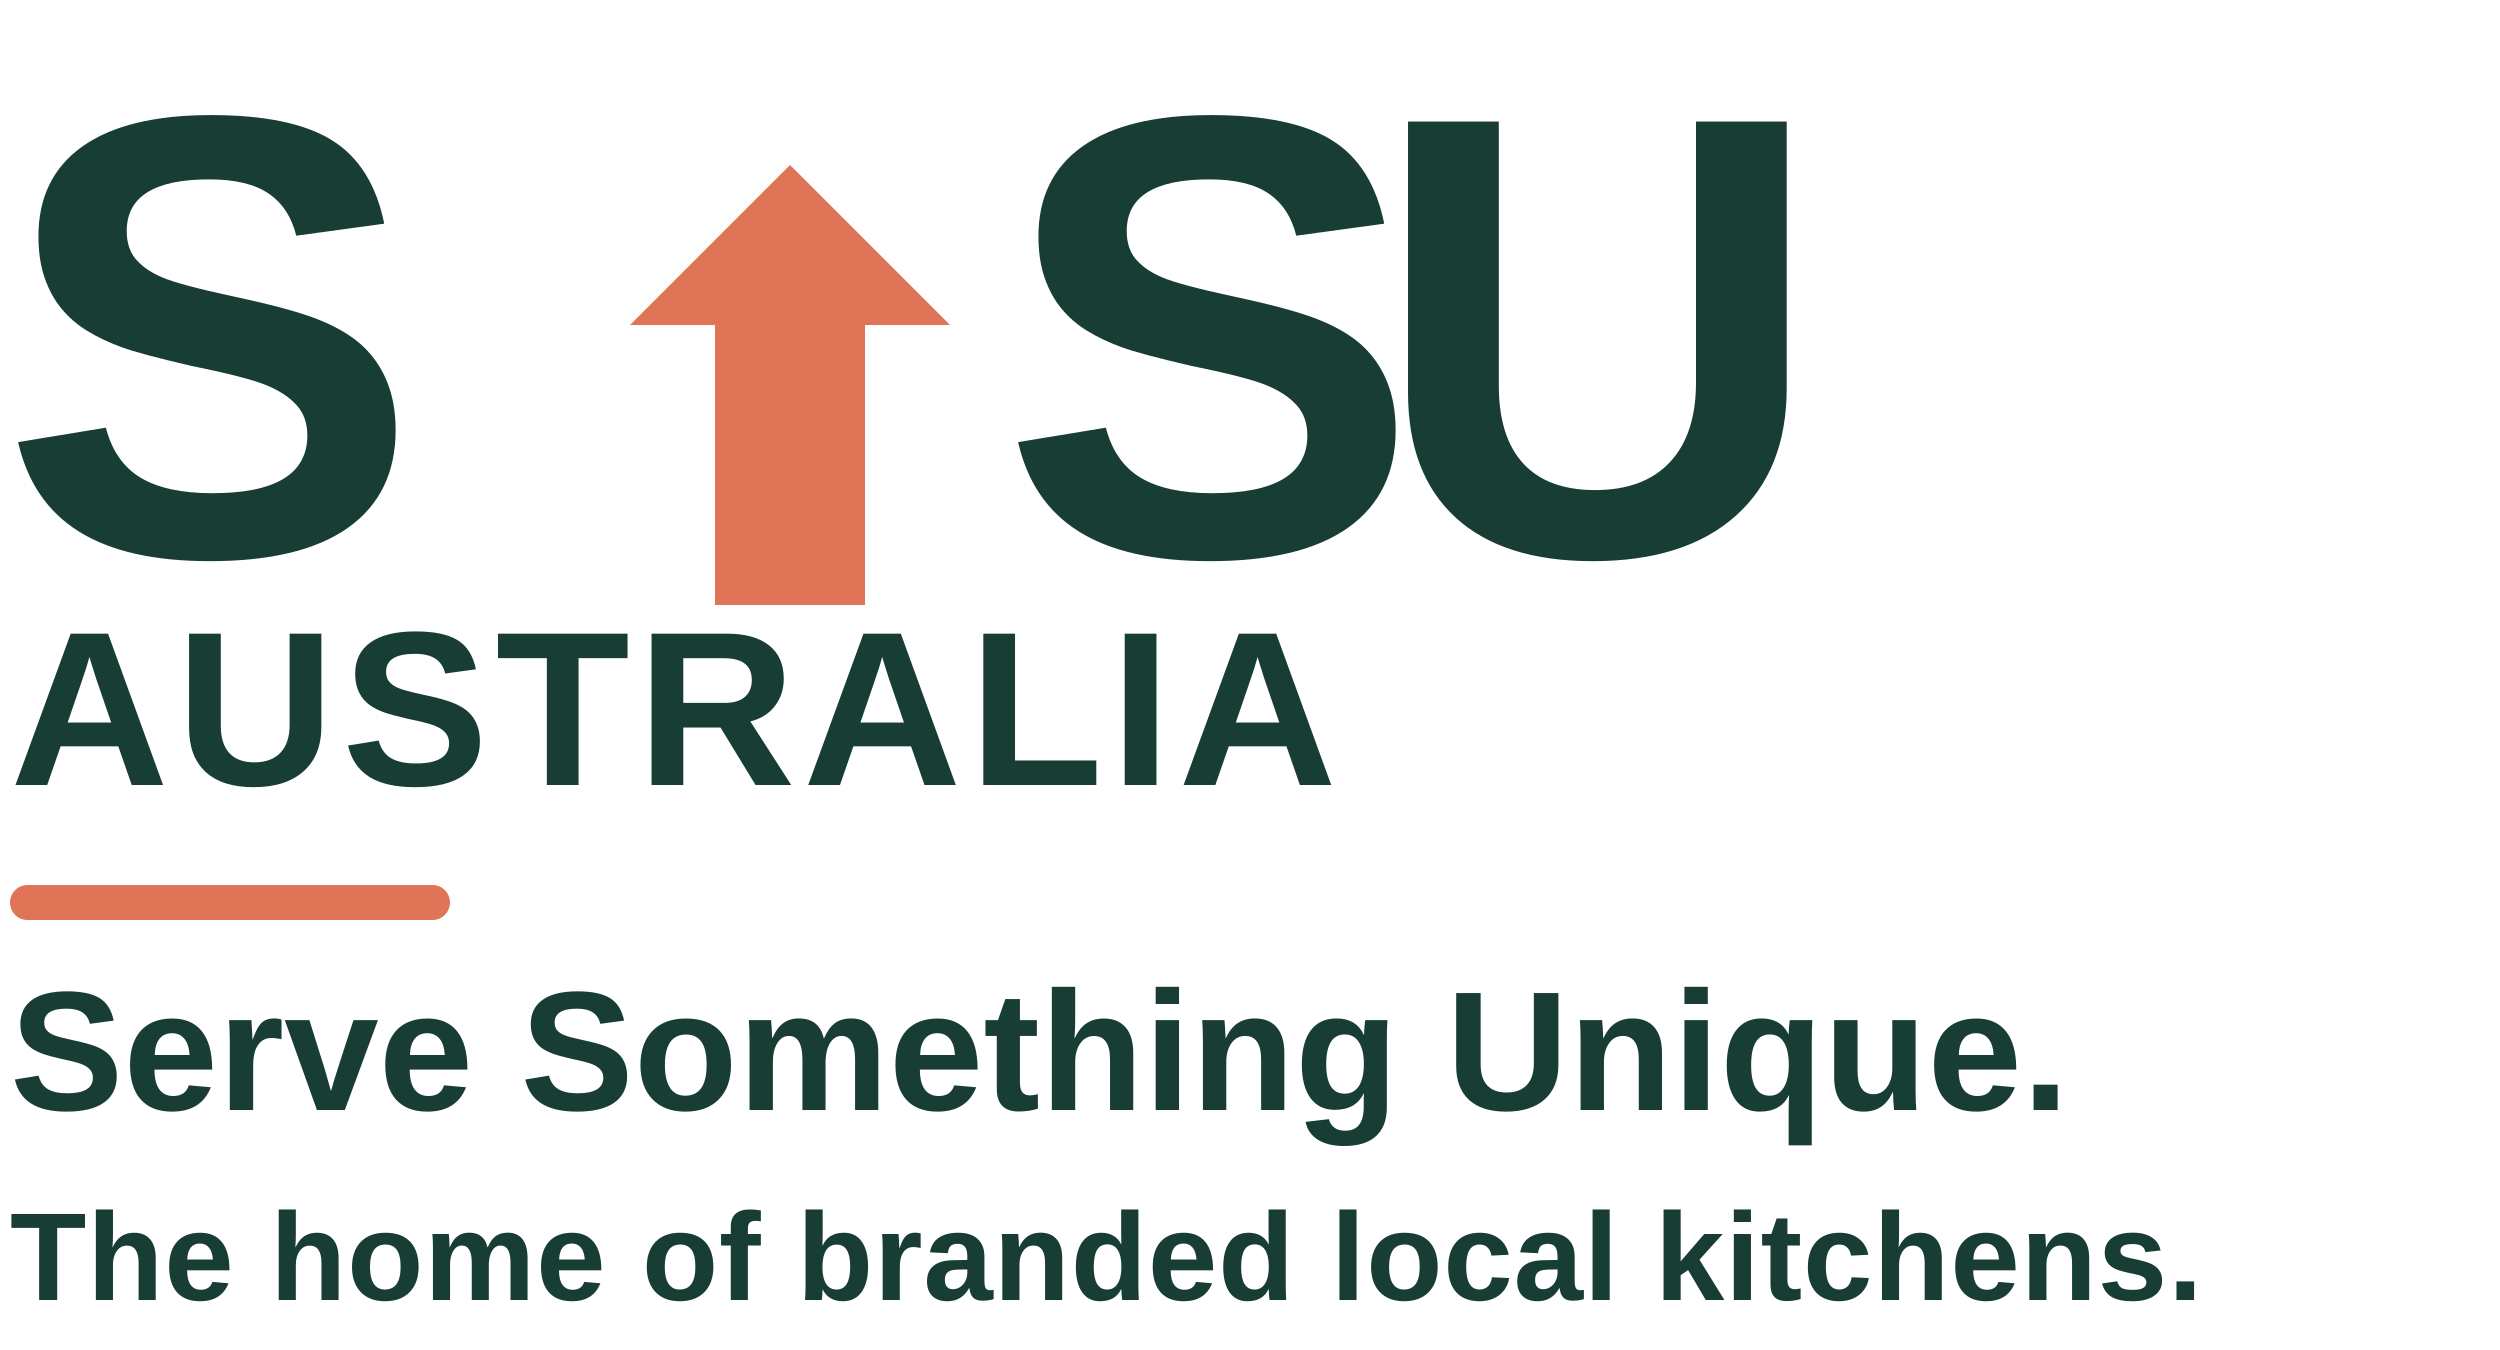
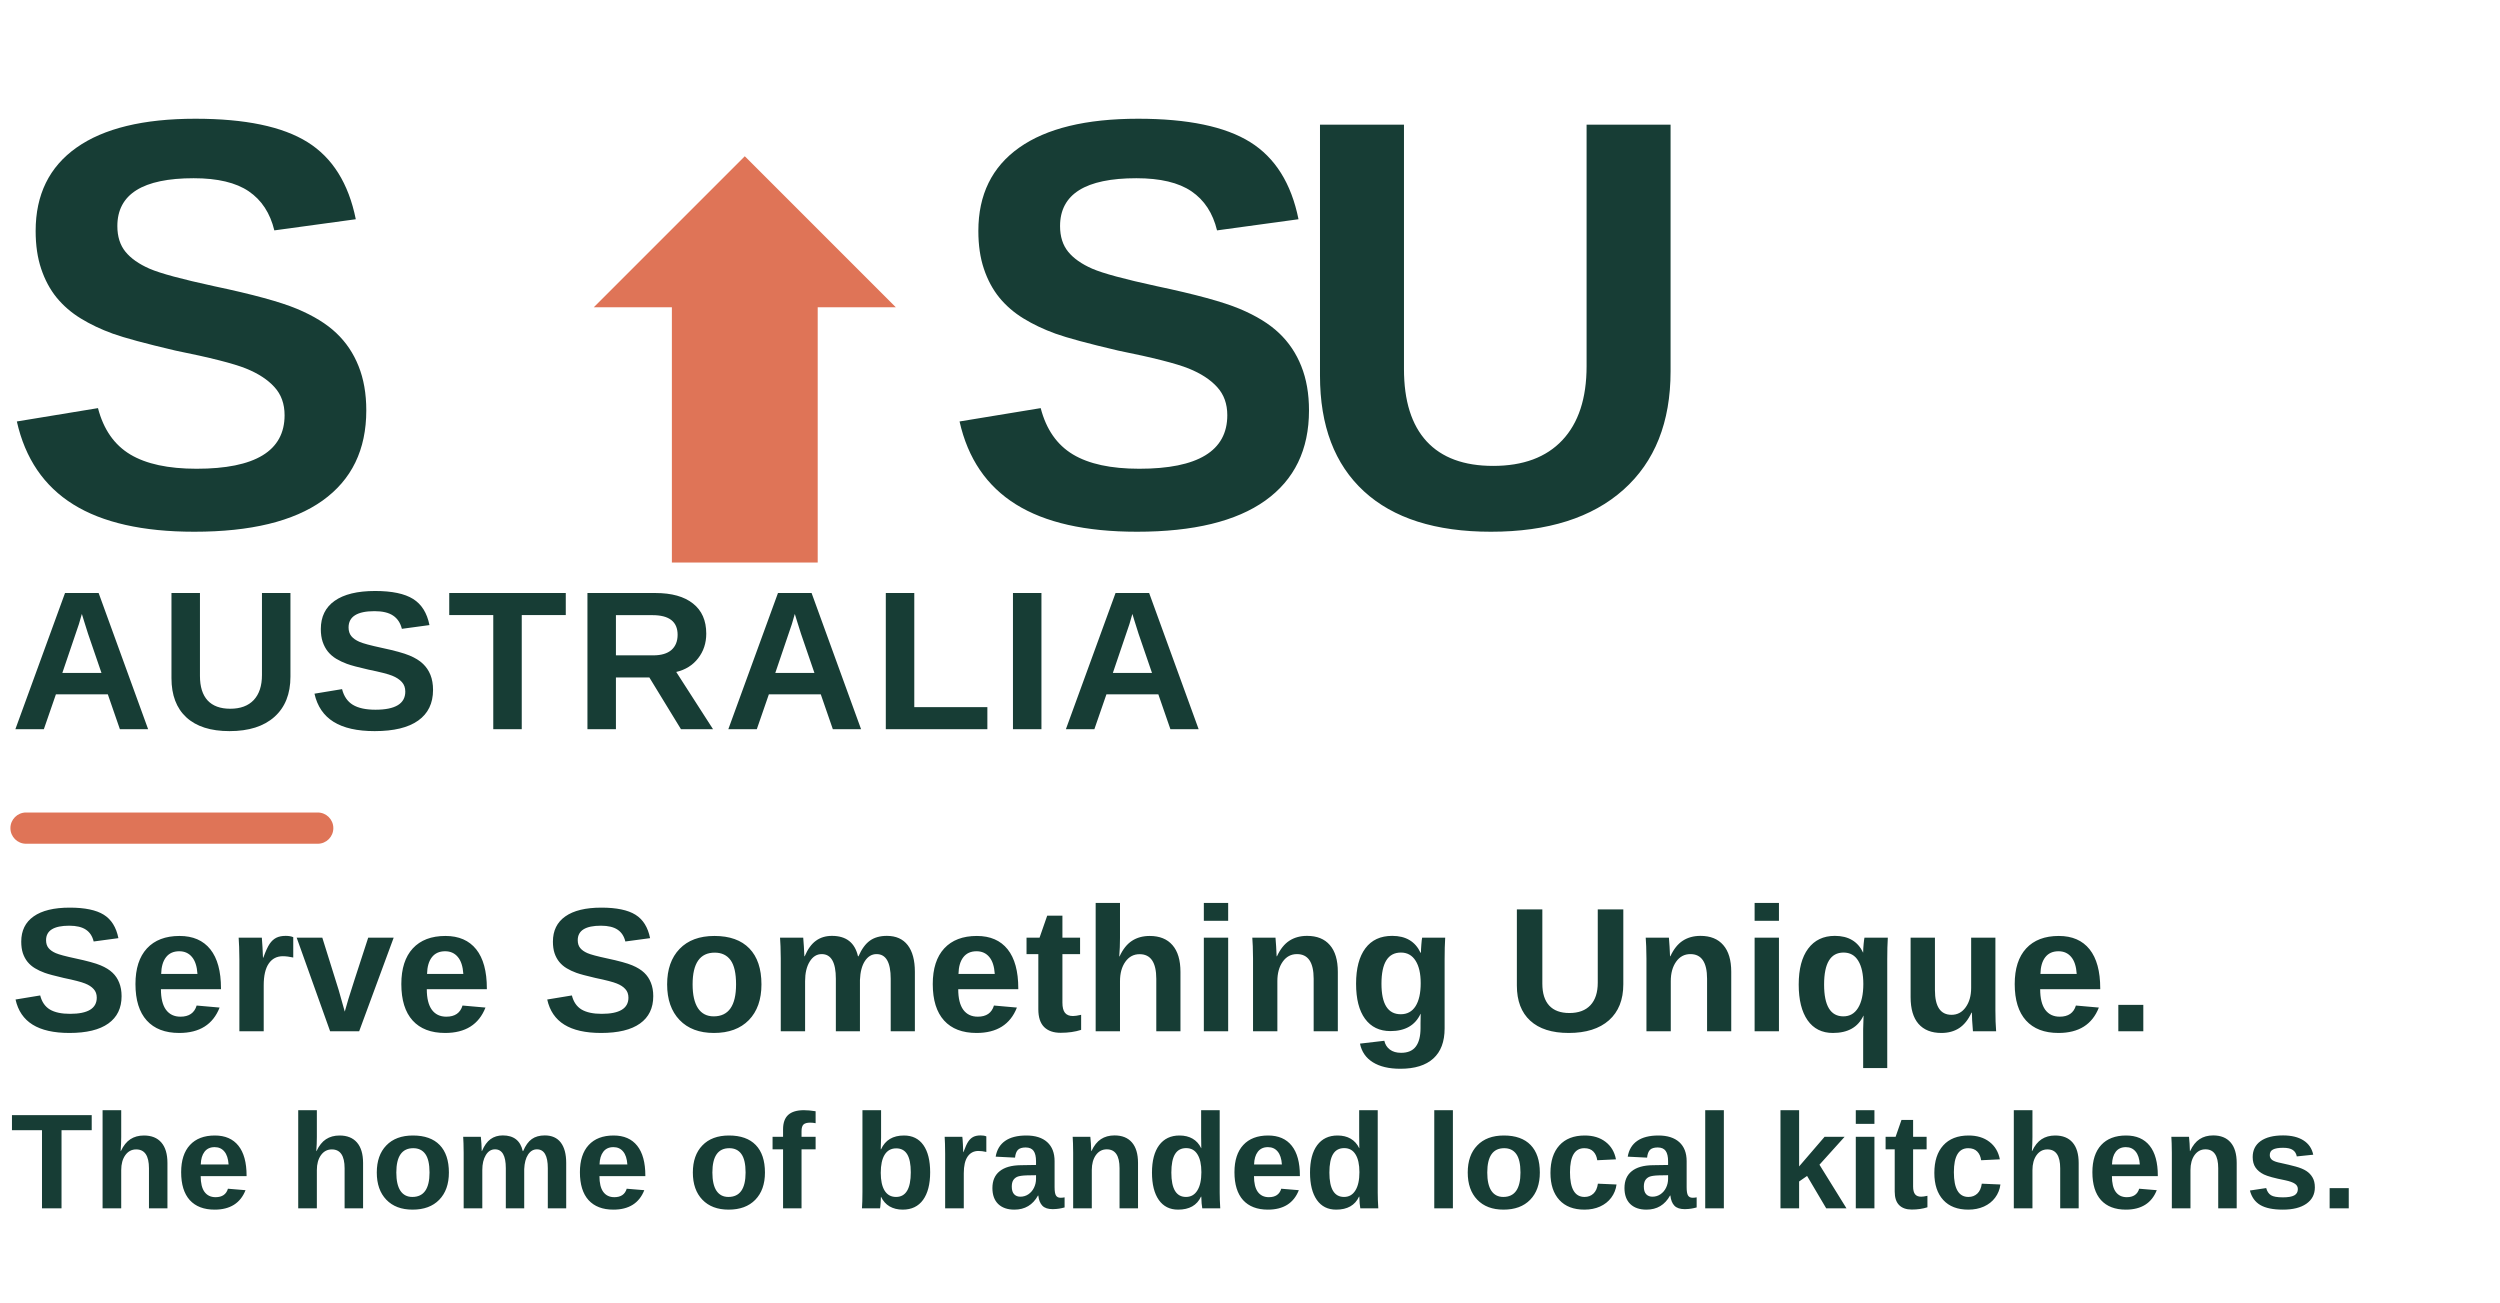
- <svg xmlns="http://www.w3.org/2000/svg" viewBox="0 0 500 270" role="img" aria-label="SSU Australia — Serve Something Unique. The home of branded local kitchens.">
-   <text x="0" y="111" fill="#173D35" font-family="Arial Black,Arial,Helvetica,sans-serif" font-size="126" font-weight="900" letter-spacing="-10">S</text>
-   <path d="M126 65L158 33L190 65H173V121H143V65H126Z" fill="#DF7457" />
-   <text x="200" y="111" fill="#173D35" font-family="Arial Black,Arial,Helvetica,sans-serif" font-size="126" font-weight="900" letter-spacing="-10">SU</text>
-   <text x="2" y="157" fill="#173D35" font-family="Arial Black,Arial,Helvetica,sans-serif" font-size="44" font-weight="900" letter-spacing="1.4">AUSTRALIA</text>
-   <rect x="2" y="177" width="88" height="7" rx="3.5" fill="#DF7457" />
-   <text x="2" y="222" fill="#173D35" font-family="Arial,Helvetica,sans-serif" font-size="34" font-weight="800">Serve Something Unique.</text>
-   <text x="2" y="260" fill="#173D35" font-family="Arial,Helvetica,sans-serif" font-size="25" font-weight="700" letter-spacing=".15">The home of branded local kitchens.</text>
+ <svg xmlns="http://www.w3.org/2000/svg" viewBox="0 0 480 250" role="img" aria-label="SSU Australia — Serve Something Unique. The home of branded local kitchens.">
+   <text x="0" y="101" fill="#173D35" font-family="Arial Black,Arial,Helvetica,sans-serif" font-size="112" font-weight="900" letter-spacing="-9">S</text>
+   <path d="M114 59L143 30L172 59H157V108H129V59H114Z" fill="#DF7457" />
+   <text x="181" y="101" fill="#173D35" font-family="Arial Black,Arial,Helvetica,sans-serif" font-size="112" font-weight="900" letter-spacing="-9">SU</text>
+   <text x="2" y="140" fill="#173D35" font-family="Arial Black,Arial,Helvetica,sans-serif" font-size="38" font-weight="900" letter-spacing="1.2">AUSTRALIA</text>
+   <rect x="2" y="156" width="62" height="6" rx="3" fill="#DF7457" />
+   <text x="2" y="198" fill="#173D35" font-family="Arial,Helvetica,sans-serif" font-size="34" font-weight="800">Serve Something Unique.</text>
+   <text x="2" y="232" fill="#173D35" font-family="Arial,Helvetica,sans-serif" font-size="26" font-weight="700">The home of branded local kitchens.</text>
</svg>
